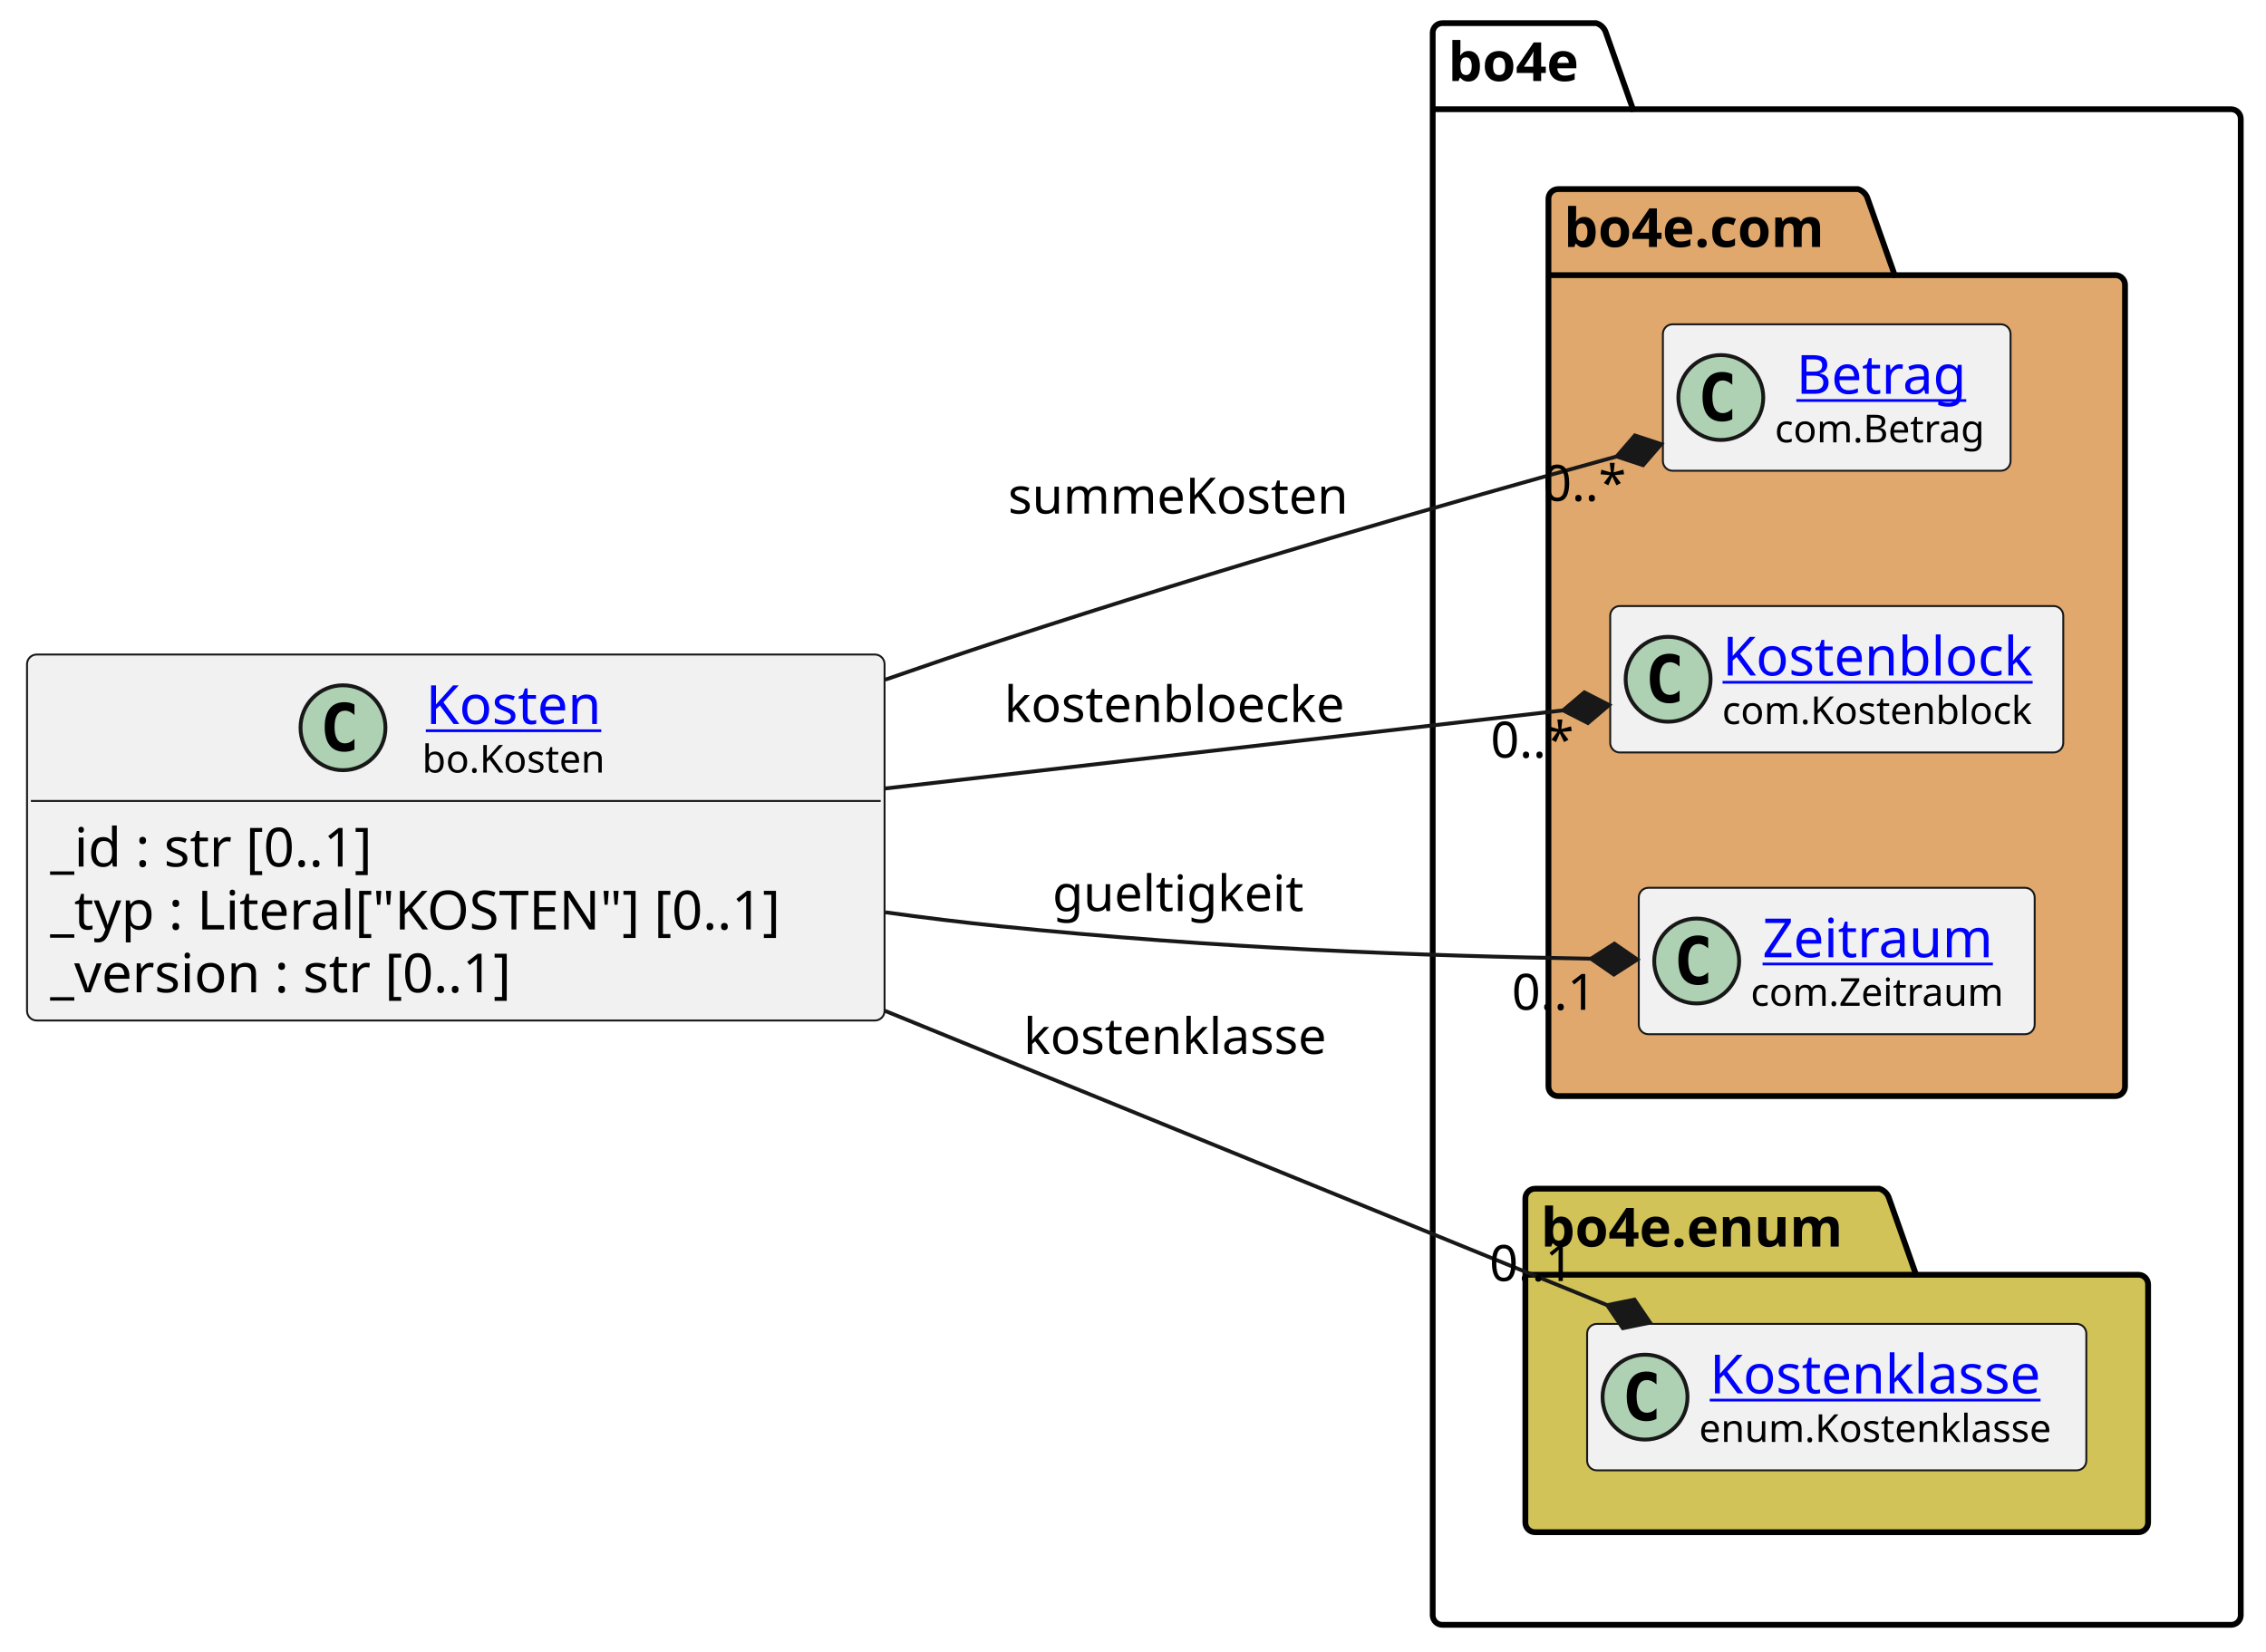
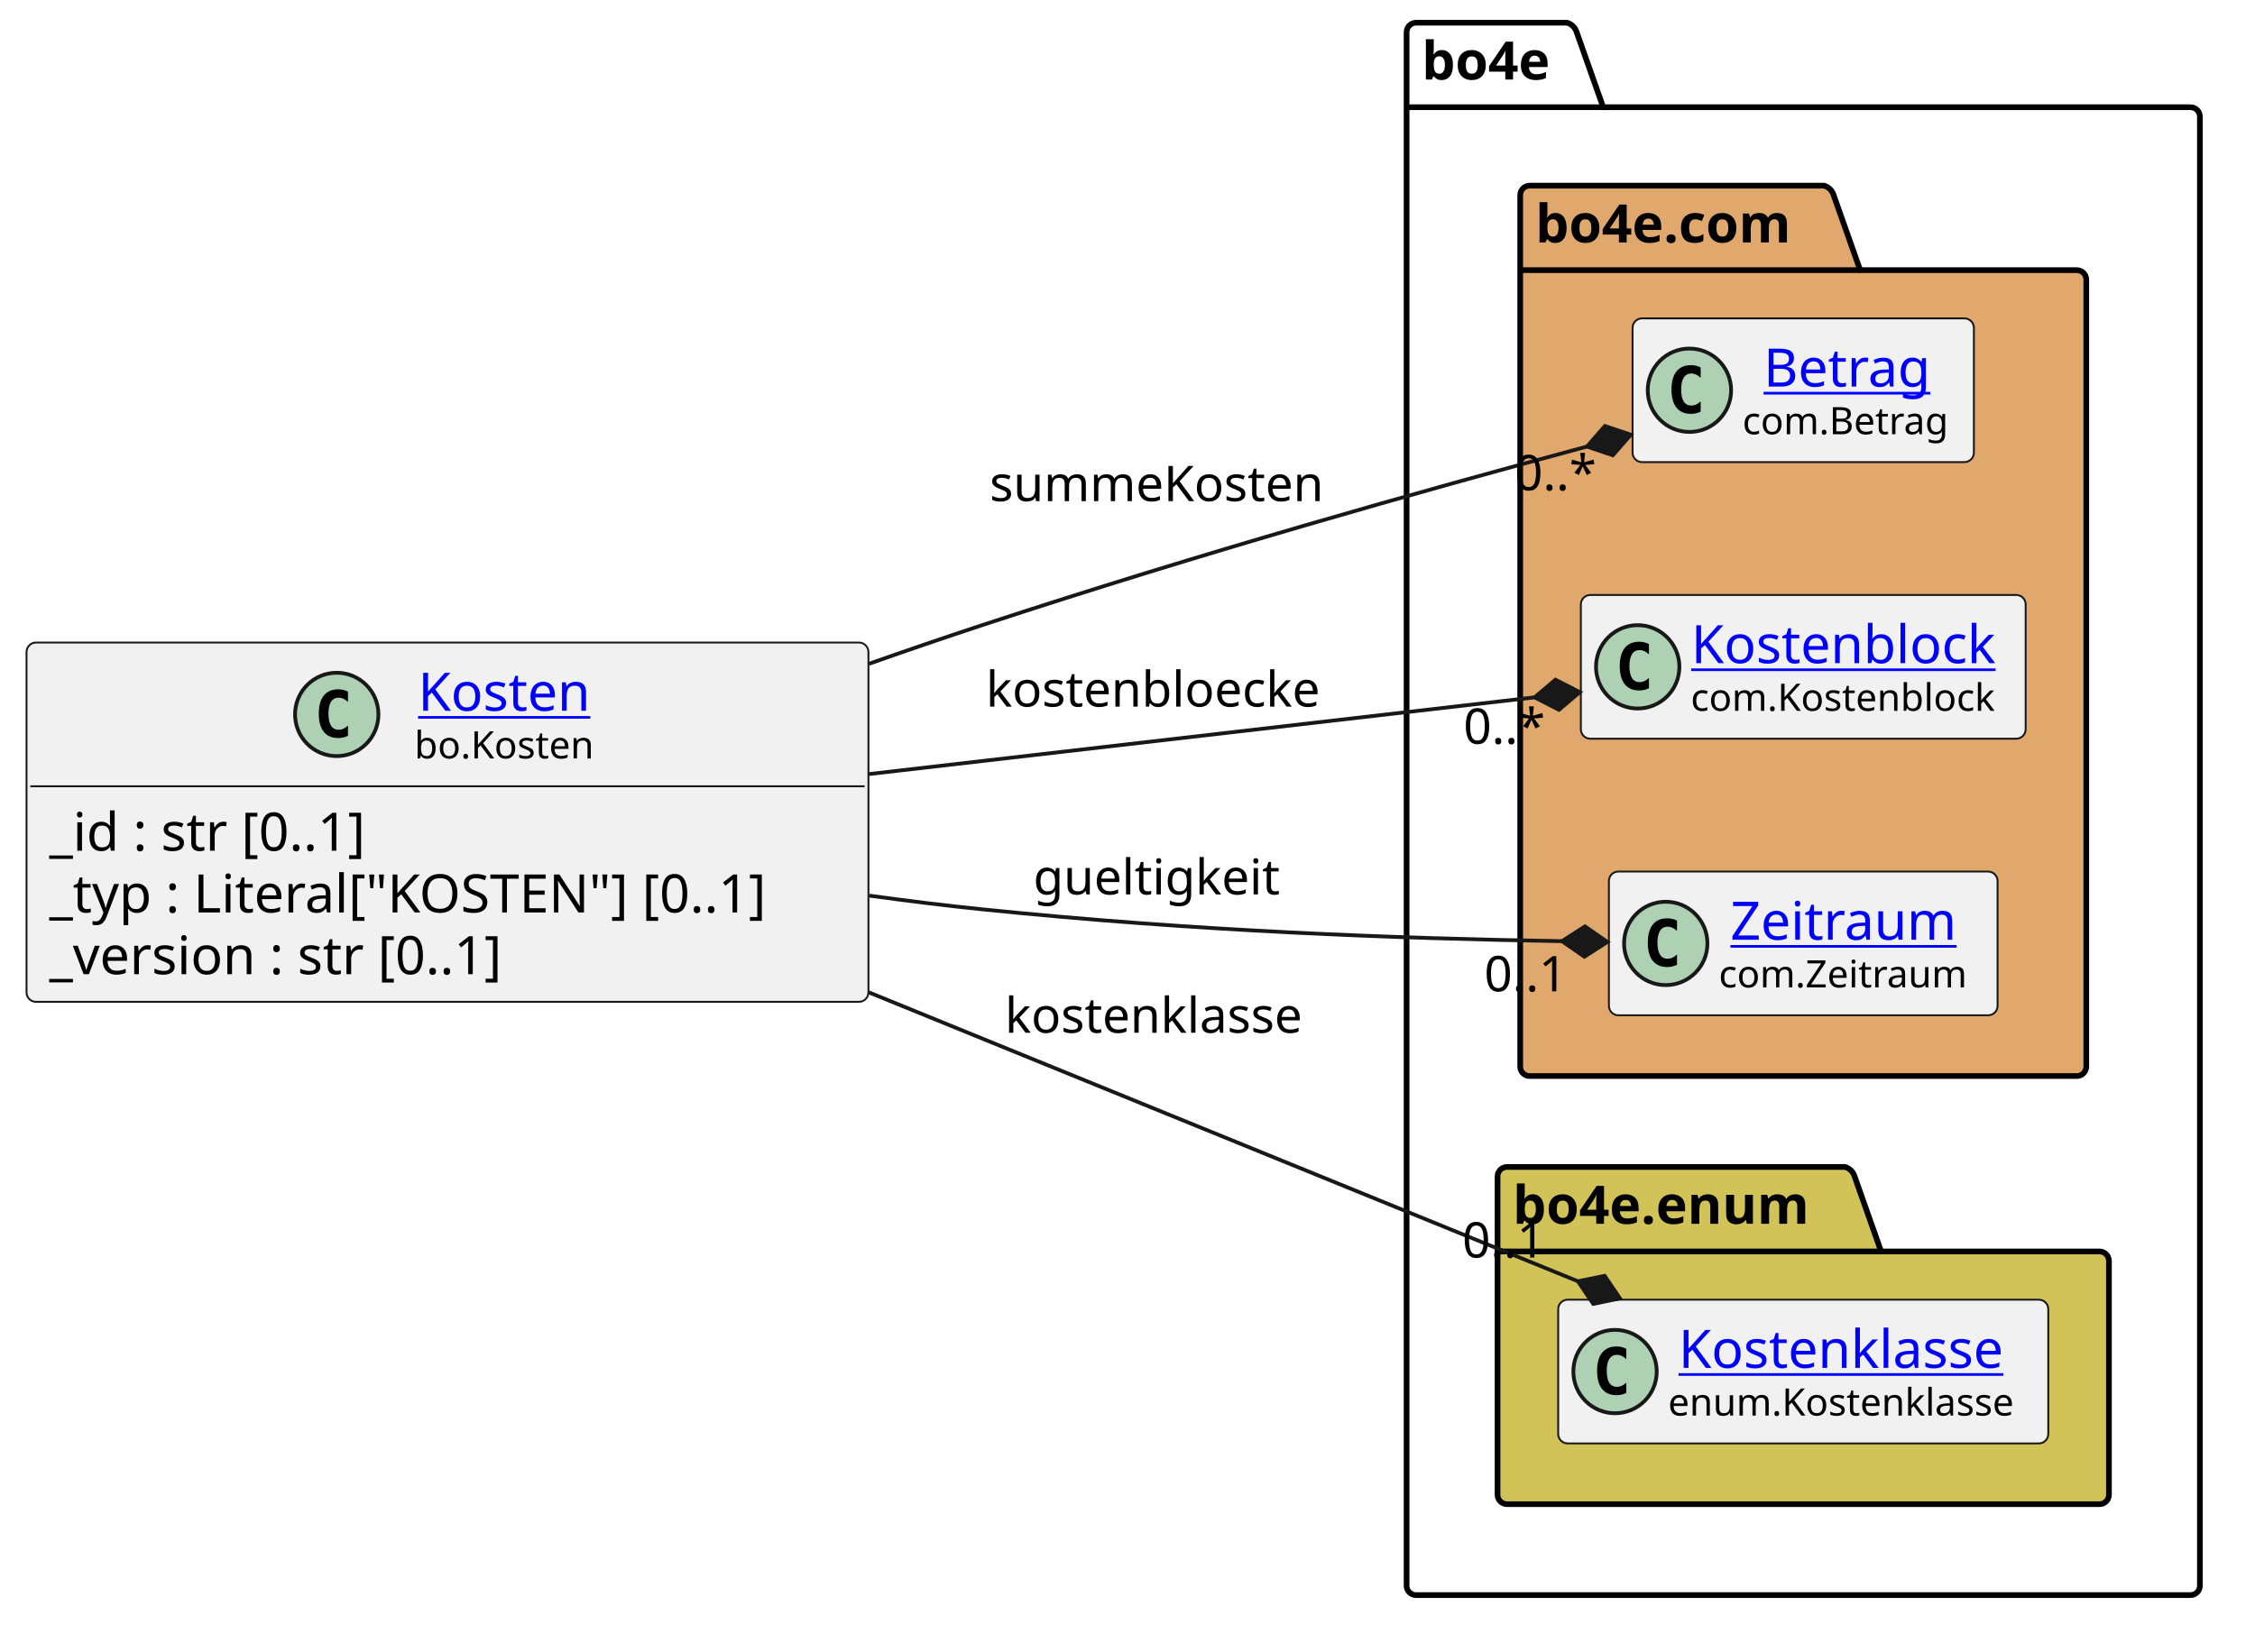
- <svg xmlns="http://www.w3.org/2000/svg" xmlns:xlink="http://www.w3.org/1999/xlink" contentStyleType="text/css" data-diagram-type="CLASS" height="428px" preserveAspectRatio="none" style="width:587px;height:428px;background:#FFFFFF;" version="1.1" viewBox="0 0 587 428" width="587px" zoomAndPan="magnify">
+ <svg xmlns="http://www.w3.org/2000/svg" xmlns:xlink="http://www.w3.org/1999/xlink" contentStyleType="text/css" data-diagram-type="CLASS" height="436px" preserveAspectRatio="none" style="width:595px;height:436px;background:#FFFFFF;" version="1.1" viewBox="0 0 595 436" width="595px" zoomAndPan="magnify">
  <defs />
  <g>
-     <g class="cluster" data-qualified-name="bo4e" data-source-line="10" id="ent0005">
+     <g class="cluster" data-qualified-name="bo4e" data-source-line="10" id="ent0004">
      <path d="M373.64,6 L413.516,6 A3.75,3.75 0 0 1 416.016,8.5 L423.016,28.297 L577.96,28.297 A2.5,2.5 0 0 1 580.46,30.797 L580.46,418.5 A2.5,2.5 0 0 1 577.96,421 L373.64,421 A2.5,2.5 0 0 1 371.14,418.5 L371.14,8.5 A2.5,2.5 0 0 1 373.64,6" fill="none" style="stroke:#000000;stroke-width:1.5;" />
      <line style="stroke:#000000;stroke-width:1.5;" x1="371.14" x2="423.016" y1="28.297" y2="28.297" />
-       <text fill="#000000" font-family="sans-serif" font-size="14" font-weight="bold" lengthAdjust="spacing" textLength="38.876" x="375.14" y="20.995">bo4e</text>
+       <text fill="#000000" font-family="sans-serif" font-size="14" font-weight="700" lengthAdjust="spacing" textLength="38.876" x="375.14" y="20.995">bo4e</text>
    </g>
-     <g class="cluster" data-qualified-name="bo4e.com" data-source-line="9" id="ent0003">
+     <g class="cluster" data-qualified-name="bo4e.com" data-source-line="9" id="ent0002">
      <path d="M403.62,49 L481.319,49 A3.75,3.75 0 0 1 483.819,51.5 L490.819,71.297 L547.98,71.297 A2.5,2.5 0 0 1 550.48,73.797 L550.48,281.5 A2.5,2.5 0 0 1 547.98,284 L403.62,284 A2.5,2.5 0 0 1 401.12,281.5 L401.12,51.5 A2.5,2.5 0 0 1 403.62,49" fill="#E0A86C" style="stroke:#000000;stroke-width:1.5;" />
      <line style="stroke:#000000;stroke-width:1.5;" x1="401.12" x2="490.819" y1="71.297" y2="71.297" />
-       <text fill="#000000" font-family="sans-serif" font-size="14" font-weight="bold" lengthAdjust="spacing" textLength="76.699" x="405.12" y="63.995">bo4e.com</text>
+       <text fill="#000000" font-family="sans-serif" font-size="14" font-weight="700" lengthAdjust="spacing" textLength="76.699" x="405.12" y="63.995">bo4e.com</text>
    </g>
-     <g class="cluster" data-qualified-name="bo4e.enum" data-source-line="33" id="ent0008">
+     <g class="cluster" data-qualified-name="bo4e.enum" data-source-line="33" id="ent0007">
      <path d="M397.64,308 L486.851,308 A3.75,3.75 0 0 1 489.351,310.5 L496.351,330.297 L553.96,330.297 A2.5,2.5 0 0 1 556.46,332.797 L556.46,394.5 A2.5,2.5 0 0 1 553.96,397 L397.64,397 A2.5,2.5 0 0 1 395.14,394.5 L395.14,310.5 A2.5,2.5 0 0 1 397.64,308" fill="#D1C358" style="stroke:#000000;stroke-width:1.5;" />
      <line style="stroke:#000000;stroke-width:1.5;" x1="395.14" x2="496.351" y1="330.297" y2="330.297" />
-       <text fill="#000000" font-family="sans-serif" font-size="14" font-weight="bold" lengthAdjust="spacing" textLength="88.211" x="399.14" y="322.995">bo4e.enum</text>
+       <text fill="#000000" font-family="sans-serif" font-size="14" font-weight="700" lengthAdjust="spacing" textLength="88.211" x="399.14" y="322.995">bo4e.enum</text>
    </g>
-     <g class="entity" data-qualified-name="bo4e.com.Betrag" data-source-line="10" id="ent0004">
+     <g class="entity" data-qualified-name="bo4e.com.Betrag" data-source-line="10" id="ent0003">
      <rect fill="#F1F1F1" height="37.938" rx="2.5" ry="2.5" style="stroke:#181818;stroke-width:0.5;" width="90.057" x="430.77" y="84.03" />
      <ellipse cx="445.77" cy="102.999" fill="#ADD1B2" rx="11" ry="11" style="stroke:#181818;stroke-width:1;" />
      <path d="M448.739,108.639 Q448.161,108.936 447.52,109.077 Q446.879,109.233 446.176,109.233 Q443.676,109.233 442.348,107.593 Q441.036,105.936 441.036,102.811 Q441.036,99.686 442.348,98.03 Q443.676,96.374 446.176,96.374 Q446.879,96.374 447.52,96.53 Q448.176,96.686 448.739,96.983 L448.739,99.702 Q448.114,99.124 447.52,98.858 Q446.926,98.577 446.301,98.577 Q444.957,98.577 444.27,99.655 Q443.582,100.718 443.582,102.811 Q443.582,104.905 444.27,105.983 Q444.957,107.046 446.301,107.046 Q446.926,107.046 447.52,106.78 Q448.114,106.499 448.739,105.921 L448.739,108.639 Z " fill="#000000" />
      <a href="https://bo4e.github.io/BO4E-python/latest/api/com.Betrag.html" target="_top" title="https://bo4e.github.io/BO4E-python/latest/api/com.Betrag.html" xlink:actuate="onRequest" xlink:href="https://bo4e.github.io/BO4E-python/latest/api/com.Betrag.html" xlink:show="new" xlink:title="https://bo4e.github.io/BO4E-python/latest/api/com.Betrag.html" xlink:type="simple">
        <text fill="#0000FF" font-family="sans-serif" font-size="14" lengthAdjust="spacing" text-decoration="underline" textLength="46.929" x="465.334" y="102.025">Betrag</text>
      </a>
      <text fill="#000000" font-family="sans-serif" font-size="10" lengthAdjust="spacing" textLength="58.057" x="459.77" y="114.609">com.Betrag</text>
    </g>
-     <g class="entity" data-qualified-name="bo4e.com.Kostenblock" data-source-line="16" id="ent0006">
+     <g class="entity" data-qualified-name="bo4e.com.Kostenblock" data-source-line="16" id="ent0005">
      <rect fill="#F1F1F1" height="37.938" rx="2.5" ry="2.5" style="stroke:#181818;stroke-width:0.5;" width="117.366" x="417.12" y="157.03" />
      <ellipse cx="432.12" cy="175.999" fill="#ADD1B2" rx="11" ry="11" style="stroke:#181818;stroke-width:1;" />
      <path d="M435.089,181.639 Q434.511,181.936 433.87,182.077 Q433.229,182.233 432.526,182.233 Q430.026,182.233 428.698,180.593 Q427.386,178.936 427.386,175.811 Q427.386,172.686 428.698,171.03 Q430.026,169.374 432.526,169.374 Q433.229,169.374 433.87,169.53 Q434.526,169.686 435.089,169.983 L435.089,172.702 Q434.464,172.124 433.87,171.858 Q433.276,171.577 432.651,171.577 Q431.308,171.577 430.62,172.655 Q429.933,173.718 429.933,175.811 Q429.933,177.905 430.62,178.983 Q431.308,180.046 432.651,180.046 Q433.276,180.046 433.87,179.78 Q434.464,179.499 435.089,178.921 L435.089,181.639 Z " fill="#000000" />
      <a href="https://bo4e.github.io/BO4E-python/latest/api/com.Kostenblock.html" target="_top" title="https://bo4e.github.io/BO4E-python/latest/api/com.Kostenblock.html" xlink:actuate="onRequest" xlink:href="https://bo4e.github.io/BO4E-python/latest/api/com.Kostenblock.html" xlink:show="new" xlink:title="https://bo4e.github.io/BO4E-python/latest/api/com.Kostenblock.html" xlink:type="simple">
        <text fill="#0000FF" font-family="sans-serif" font-size="14" lengthAdjust="spacing" text-decoration="underline" textLength="85.162" x="446.222" y="175.025">Kostenblock</text>
      </a>
      <text fill="#000000" font-family="sans-serif" font-size="10" lengthAdjust="spacing" textLength="85.366" x="446.12" y="187.609">com.Kostenblock</text>
    </g>
-     <g class="entity" data-qualified-name="bo4e.com.Zeitraum" data-source-line="22" id="ent0007">
+     <g class="entity" data-qualified-name="bo4e.com.Zeitraum" data-source-line="22" id="ent0006">
      <rect fill="#F1F1F1" height="37.938" rx="2.5" ry="2.5" style="stroke:#181818;stroke-width:0.5;" width="102.557" x="424.52" y="230.03" />
      <ellipse cx="439.52" cy="248.999" fill="#ADD1B2" rx="11" ry="11" style="stroke:#181818;stroke-width:1;" />
      <path d="M442.489,254.639 Q441.911,254.936 441.27,255.077 Q440.629,255.233 439.926,255.233 Q437.426,255.233 436.098,253.593 Q434.786,251.936 434.786,248.811 Q434.786,245.686 436.098,244.03 Q437.426,242.374 439.926,242.374 Q440.629,242.374 441.27,242.53 Q441.926,242.686 442.489,242.983 L442.489,245.702 Q441.864,245.124 441.27,244.858 Q440.676,244.577 440.051,244.577 Q438.707,244.577 438.02,245.655 Q437.332,246.718 437.332,248.811 Q437.332,250.905 438.02,251.983 Q438.707,253.046 440.051,253.046 Q440.676,253.046 441.27,252.78 Q441.864,252.499 442.489,251.921 L442.489,254.639 Z " fill="#000000" />
      <a href="https://bo4e.github.io/BO4E-python/latest/api/com.Zeitraum.html" target="_top" title="https://bo4e.github.io/BO4E-python/latest/api/com.Zeitraum.html" xlink:actuate="onRequest" xlink:href="https://bo4e.github.io/BO4E-python/latest/api/com.Zeitraum.html" xlink:show="new" xlink:title="https://bo4e.github.io/BO4E-python/latest/api/com.Zeitraum.html" xlink:type="simple">
        <text fill="#0000FF" font-family="sans-serif" font-size="14" lengthAdjust="spacing" text-decoration="underline" textLength="64.429" x="456.584" y="248.025">Zeitraum</text>
      </a>
      <text fill="#000000" font-family="sans-serif" font-size="10" lengthAdjust="spacing" textLength="70.557" x="453.52" y="260.609">com.Zeitraum</text>
    </g>
-     <g class="entity" data-qualified-name="bo4e.enum.Kostenklasse" data-source-line="34" id="ent0009">
+     <g class="entity" data-qualified-name="bo4e.enum.Kostenklasse" data-source-line="34" id="ent0008">
      <rect fill="#F1F1F1" height="37.938" rx="2.5" ry="2.5" style="stroke:#181818;stroke-width:0.5;" width="129.315" x="411.14" y="343.03" />
      <ellipse cx="426.14" cy="361.999" fill="#ADD1B2" rx="11" ry="11" style="stroke:#181818;stroke-width:1;" />
      <path d="M429.109,367.639 Q428.531,367.936 427.89,368.077 Q427.249,368.233 426.546,368.233 Q424.046,368.233 422.718,366.592 Q421.406,364.936 421.406,361.811 Q421.406,358.686 422.718,357.03 Q424.046,355.374 426.546,355.374 Q427.249,355.374 427.89,355.53 Q428.546,355.686 429.109,355.983 L429.109,358.702 Q428.484,358.124 427.89,357.858 Q427.296,357.577 426.671,357.577 Q425.327,357.577 424.64,358.655 Q423.952,359.717 423.952,361.811 Q423.952,363.905 424.64,364.983 Q425.327,366.046 426.671,366.046 Q427.296,366.046 427.89,365.78 Q428.484,365.499 429.109,364.921 L429.109,367.639 Z " fill="#000000" />
      <a href="https://bo4e.github.io/BO4E-python/latest/api/enum.Kostenklasse.html" target="_top" title="https://bo4e.github.io/BO4E-python/latest/api/enum.Kostenklasse.html" xlink:actuate="onRequest" xlink:href="https://bo4e.github.io/BO4E-python/latest/api/enum.Kostenklasse.html" xlink:show="new" xlink:title="https://bo4e.github.io/BO4E-python/latest/api/enum.Kostenklasse.html" xlink:type="simple">
        <text fill="#0000FF" font-family="sans-serif" font-size="14" lengthAdjust="spacing" text-decoration="underline" textLength="91.793" x="442.901" y="361.025">Kostenklasse</text>
      </a>
      <text fill="#000000" font-family="sans-serif" font-size="10" lengthAdjust="spacing" textLength="97.314" x="440.14" y="373.609">enum.Kostenklasse</text>
    </g>
-     <g class="entity" data-qualified-name="Kosten" data-source-line="3" id="ent0002">
+     <g class="entity" data-qualified-name="Kosten" data-source-line="3" id="ent0001">
      <rect fill="#F1F1F1" height="94.828" rx="2.5" ry="2.5" style="stroke:#181818;stroke-width:0.5;" width="222.144" x="7" y="169.59" />
      <ellipse cx="88.851" cy="188.559" fill="#ADD1B2" rx="11" ry="11" style="stroke:#181818;stroke-width:1;" />
      <path d="M91.82,194.199 Q91.242,194.496 90.601,194.637 Q89.96,194.793 89.257,194.793 Q86.757,194.793 85.429,193.153 Q84.117,191.496 84.117,188.371 Q84.117,185.246 85.429,183.59 Q86.757,181.934 89.257,181.934 Q89.96,181.934 90.601,182.09 Q91.257,182.246 91.82,182.543 L91.82,185.262 Q91.195,184.684 90.601,184.418 Q90.007,184.137 89.382,184.137 Q88.039,184.137 87.351,185.215 Q86.664,186.278 86.664,188.371 Q86.664,190.465 87.351,191.543 Q88.039,192.606 89.382,192.606 Q90.007,192.606 90.601,192.34 Q91.195,192.059 91.82,191.481 L91.82,194.199 Z " fill="#000000" />
      <a href="https://bo4e.github.io/BO4E-python/latest/api/bo.Kosten.html" target="_top" title="https://bo4e.github.io/BO4E-python/latest/api/bo.Kosten.html" xlink:actuate="onRequest" xlink:href="https://bo4e.github.io/BO4E-python/latest/api/bo.Kosten.html" xlink:show="new" xlink:title="https://bo4e.github.io/BO4E-python/latest/api/bo.Kosten.html" xlink:type="simple">
        <text fill="#0000FF" font-family="sans-serif" font-size="14" lengthAdjust="spacing" text-decoration="underline" textLength="48.016" x="110.314" y="187.585">Kosten</text>
      </a>
      <text fill="#000000" font-family="sans-serif" font-size="10" lengthAdjust="spacing" textLength="49.941" x="109.351" y="200.169">bo.Kosten</text>
      <line style="stroke:#181818;stroke-width:0.5;" x1="8" x2="228.144" y1="207.528" y2="207.528" />
      <text fill="#000000" font-family="sans-serif" font-size="14" lengthAdjust="spacing" textLength="94.022" x="13" y="224.523">_id : str [0..1]</text>
      <text fill="#000000" font-family="sans-serif" font-size="14" lengthAdjust="spacing" textLength="210.144" x="13" y="240.82">_typ : Literal["KOSTEN"] [0..1]</text>
      <text fill="#000000" font-family="sans-serif" font-size="14" lengthAdjust="spacing" textLength="132.522" x="13" y="257.116">_version : str [0..1]</text>
    </g>
-     <g class="link" data-entity-1="ent0002" data-entity-2="ent0004" data-link-type="composition" data-source-line="38" id="lnk10">
-       <path codeLine="38" d="M229.33,176.1 C239.38,172.6 249.43,169.18 259.14,166 C317.89,146.75 374.993,130.376 418.783,118.276" fill="none" id="Kosten-to-Betrag" style="stroke:#181818;stroke-width:1;" />
-       <polygon fill="#181818" points="430.35,115.08,423.501,112.823,418.783,118.276,425.632,120.534,430.35,115.08" style="stroke:#181818;stroke-width:1;" />
-       <text fill="#000000" font-family="sans-serif" font-size="13" lengthAdjust="spacing" textLength="92.923" x="261.14" y="133.067">summeKosten</text>
-       <text fill="#000000" font-family="sans-serif" font-size="13" lengthAdjust="spacing" textLength="23.036" x="399.7" y="129.787">0..*</text>
+     <g class="link" data-entity-1="ent0001" data-entity-2="ent0003" data-link-type="composition" data-source-line="38" id="lnk9">
+       <path codeLine="38" d="M229.28,175.2 C239.35,171.65 249.41,168.2 259.14,165 C317.8,145.71 374.903,129.66 418.723,117.86" fill="none" id="Kosten-to-Betrag" style="stroke:#181818;stroke-width:1;" />
+       <polygon fill="#181818" points="430.31,114.74,423.476,112.438,418.723,117.86,425.557,120.162,430.31,114.74" style="stroke:#181818;stroke-width:1;stroke-linejoin:miter;stroke-miterlimit:10;" />
+       <text fill="#000000" font-family="sans-serif" font-size="13" lengthAdjust="spacing" textLength="92.923" x="261.14" y="132.257">summeKosten</text>
+       <text fill="#000000" font-family="sans-serif" font-size="13" lengthAdjust="spacing" textLength="23.036" x="399.655" y="129.401">0..*</text>
    </g>
-     <g class="link" data-entity-1="ent0002" data-entity-2="ent0006" data-link-type="composition" data-source-line="39" id="lnk11">
+     <g class="link" data-entity-1="ent0001" data-entity-2="ent0005" data-link-type="composition" data-source-line="39" id="lnk10">
      <path codeLine="39" d="M229.19,204.31 C291.22,197.16 354.259,189.894 404.919,184.054" fill="none" id="Kosten-to-Kostenblock" style="stroke:#181818;stroke-width:1;" />
-       <polygon fill="#181818" points="416.84,182.68,410.421,179.393,404.919,184.054,411.338,187.341,416.84,182.68" style="stroke:#181818;stroke-width:1;" />
-       <text fill="#000000" font-family="sans-serif" font-size="13" lengthAdjust="spacing" textLength="94.079" x="260.14" y="187.067">kostenbloecke</text>
+       <polygon fill="#181818" points="416.84,182.68,410.421,179.393,404.919,184.054,411.338,187.341,416.84,182.68" style="stroke:#181818;stroke-width:1;stroke-linejoin:miter;stroke-miterlimit:10;" />
+       <text fill="#000000" font-family="sans-serif" font-size="13" lengthAdjust="spacing" textLength="94.079" x="260.14" y="186.497">kostenbloecke</text>
      <text fill="#000000" font-family="sans-serif" font-size="13" lengthAdjust="spacing" textLength="23.036" x="386.135" y="196.305">0..*</text>
    </g>
-     <g class="link" data-entity-1="ent0002" data-entity-2="ent0007" data-link-type="composition" data-source-line="40" id="lnk12">
+     <g class="link" data-entity-1="ent0001" data-entity-2="ent0006" data-link-type="composition" data-source-line="40" id="lnk11">
      <path codeLine="40" d="M229.39,236.39 C239.43,237.77 249.46,239.01 259.14,240 C315.43,245.77 368.352,247.667 412.132,248.407" fill="none" id="Kosten-to-Zeitraum" style="stroke:#181818;stroke-width:1;" />
-       <polygon fill="#181818" points="424.13,248.61,418.199,244.509,412.132,248.407,418.063,252.508,424.13,248.61" style="stroke:#181818;stroke-width:1;" />
+       <polygon fill="#181818" points="424.13,248.61,418.199,244.509,412.132,248.407,418.063,252.508,424.13,248.61" style="stroke:#181818;stroke-width:1;stroke-linejoin:miter;stroke-miterlimit:10;" />
      <text fill="#000000" font-family="sans-serif" font-size="13" lengthAdjust="spacing" textLength="69.297" x="272.64" y="236.067">gueltigkeit</text>
      <text fill="#000000" font-family="sans-serif" font-size="13" lengthAdjust="spacing" textLength="24.807" x="391.629" y="261.641">0..1</text>
    </g>
-     <g class="link" data-entity-1="ent0002" data-entity-2="ent0009" data-link-type="composition" data-source-line="41" id="lnk13">
+     <g class="link" data-entity-1="ent0001" data-entity-2="ent0008" data-link-type="composition" data-source-line="41" id="lnk12">
      <path codeLine="41" d="M229.19,261.89 C295.71,289 365.978,317.64 416.338,338.17" fill="none" id="Kosten-to-Kostenklasse" style="stroke:#181818;stroke-width:1;" />
-       <polygon fill="#181818" points="427.45,342.7,423.404,336.731,416.338,338.17,420.384,344.139,427.45,342.7" style="stroke:#181818;stroke-width:1;" />
-       <text fill="#000000" font-family="sans-serif" font-size="13" lengthAdjust="spacing" textLength="84.24" x="265.14" y="273.067">kostenklasse</text>
+       <polygon fill="#181818" points="427.45,342.7,423.404,336.731,416.338,338.17,420.384,344.139,427.45,342.7" style="stroke:#181818;stroke-width:1;stroke-linejoin:miter;stroke-miterlimit:10;" />
+       <text fill="#000000" font-family="sans-serif" font-size="13" lengthAdjust="spacing" textLength="84.24" x="265.14" y="272.577">kostenklasse</text>
      <text fill="#000000" font-family="sans-serif" font-size="13" lengthAdjust="spacing" textLength="24.807" x="385.841" y="331.914">0..1</text>
    </g>
  </g>
</svg>
